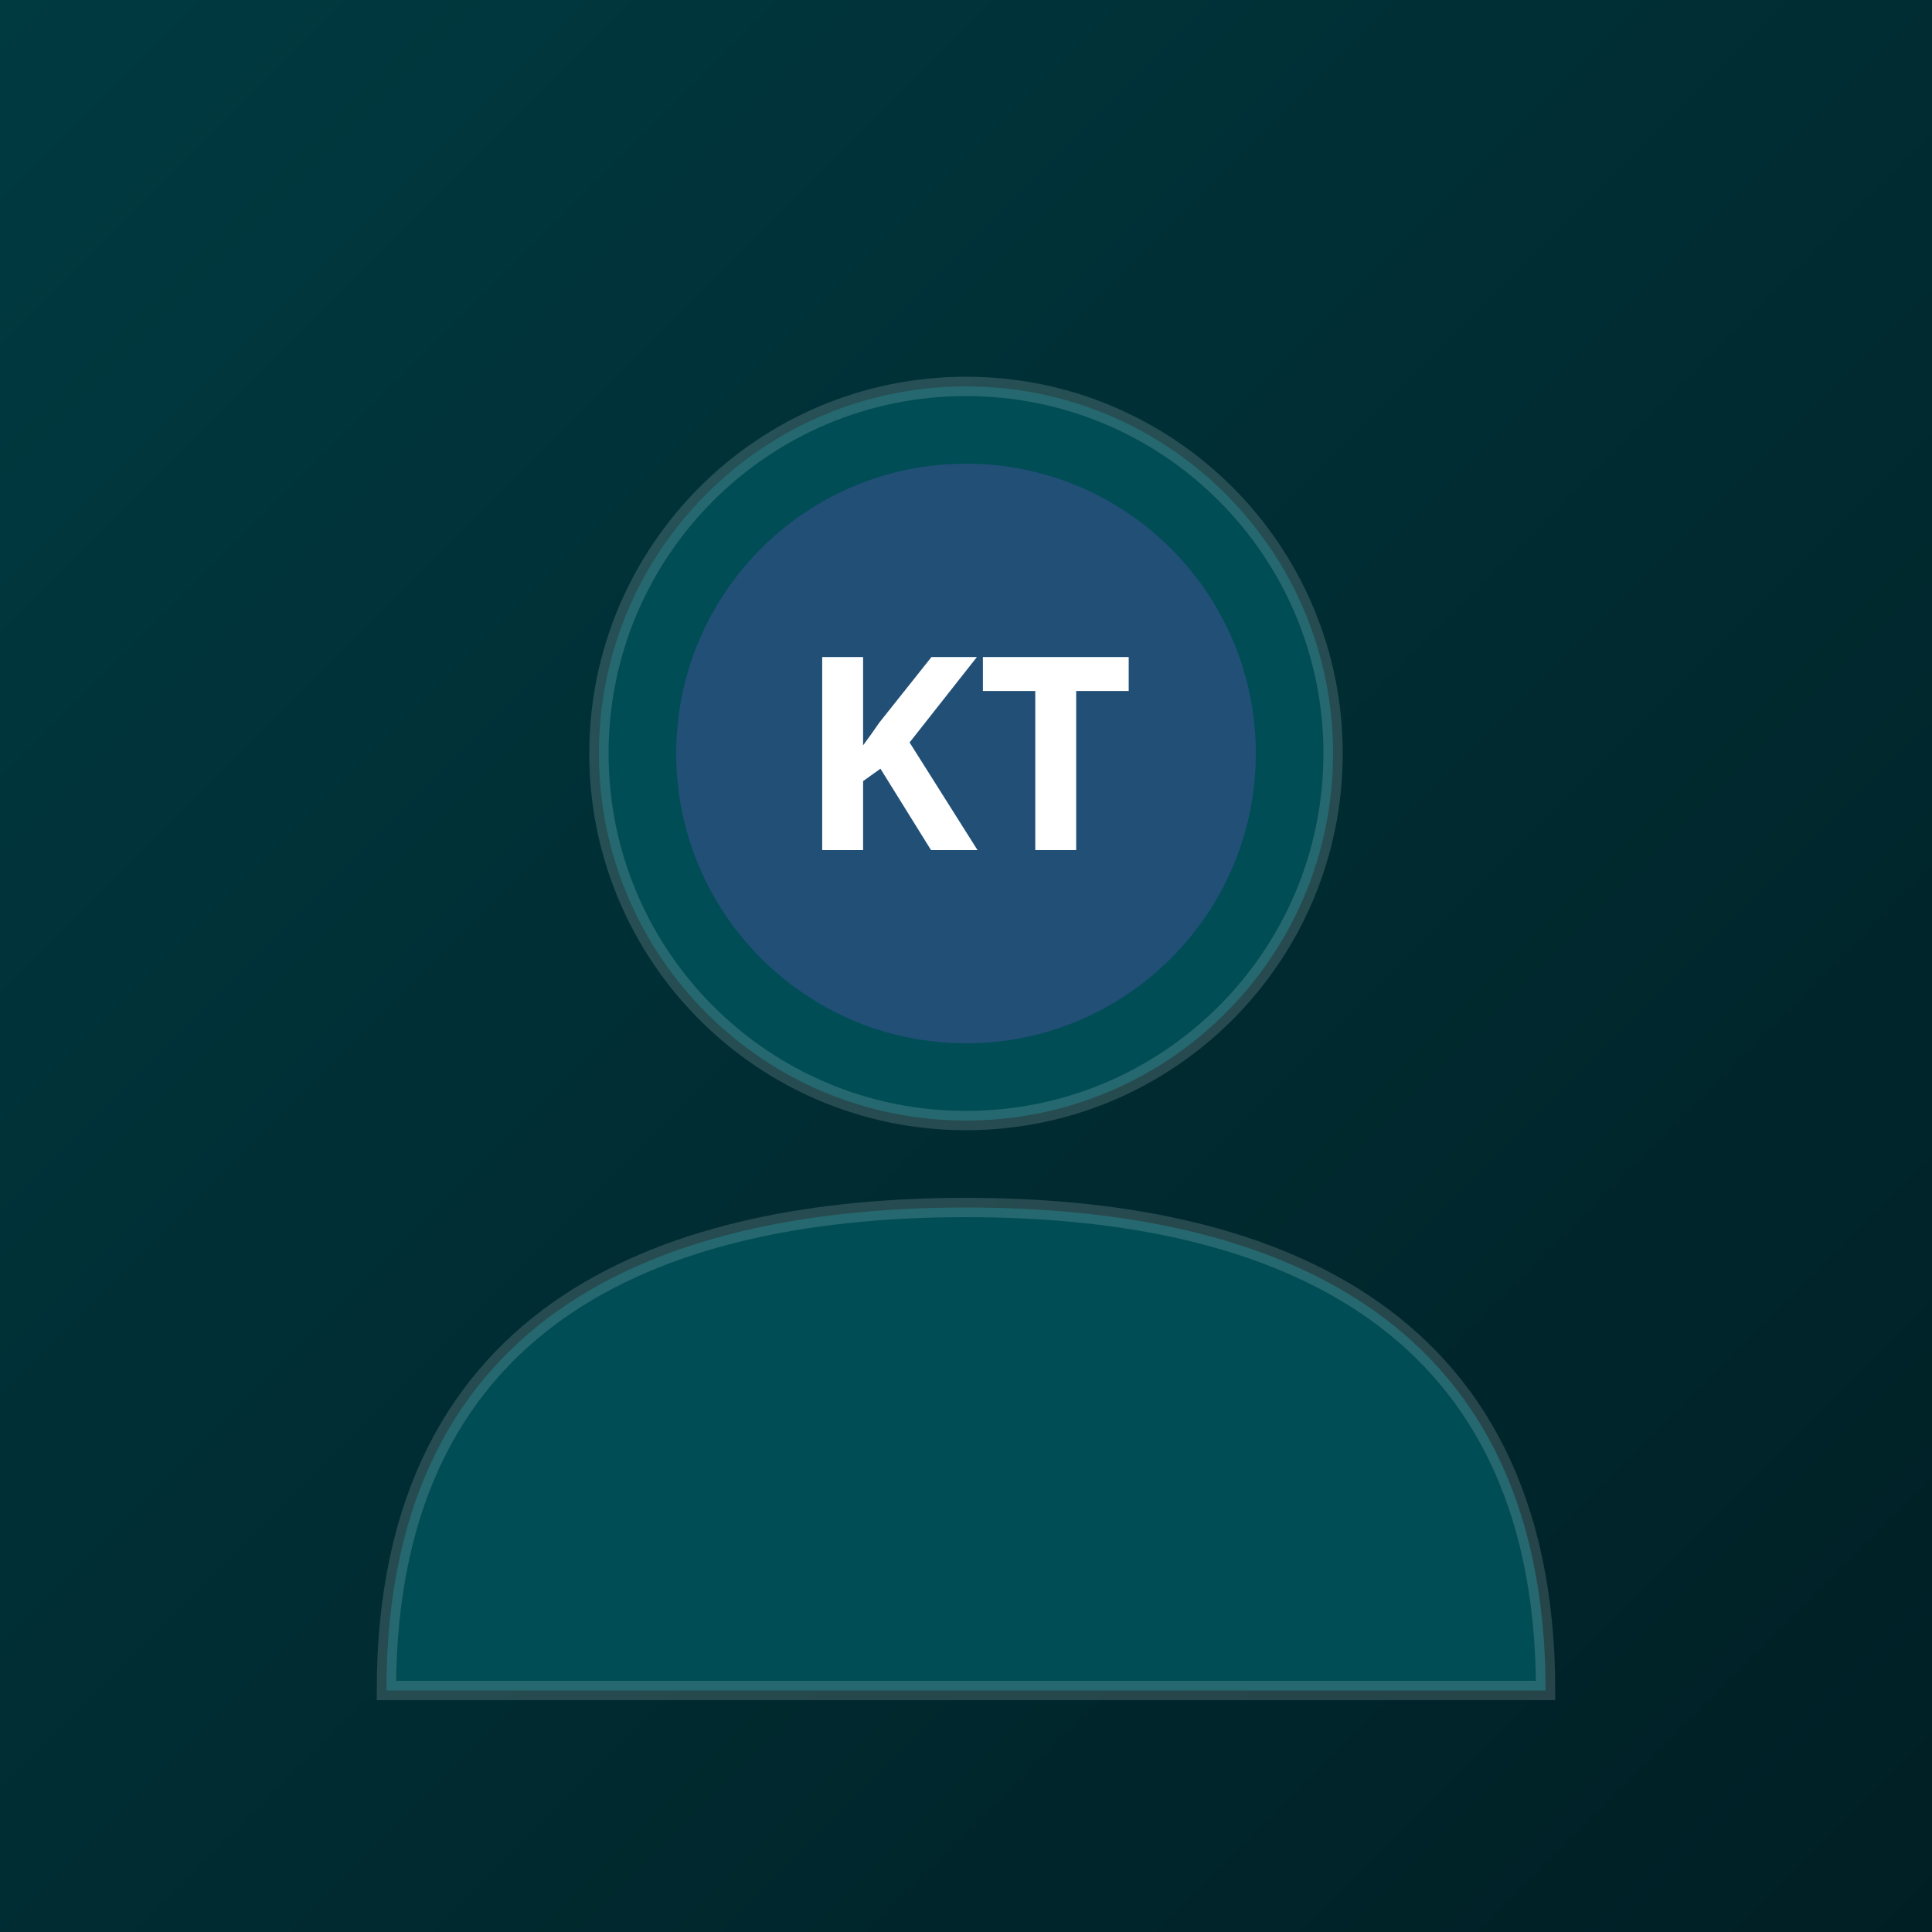
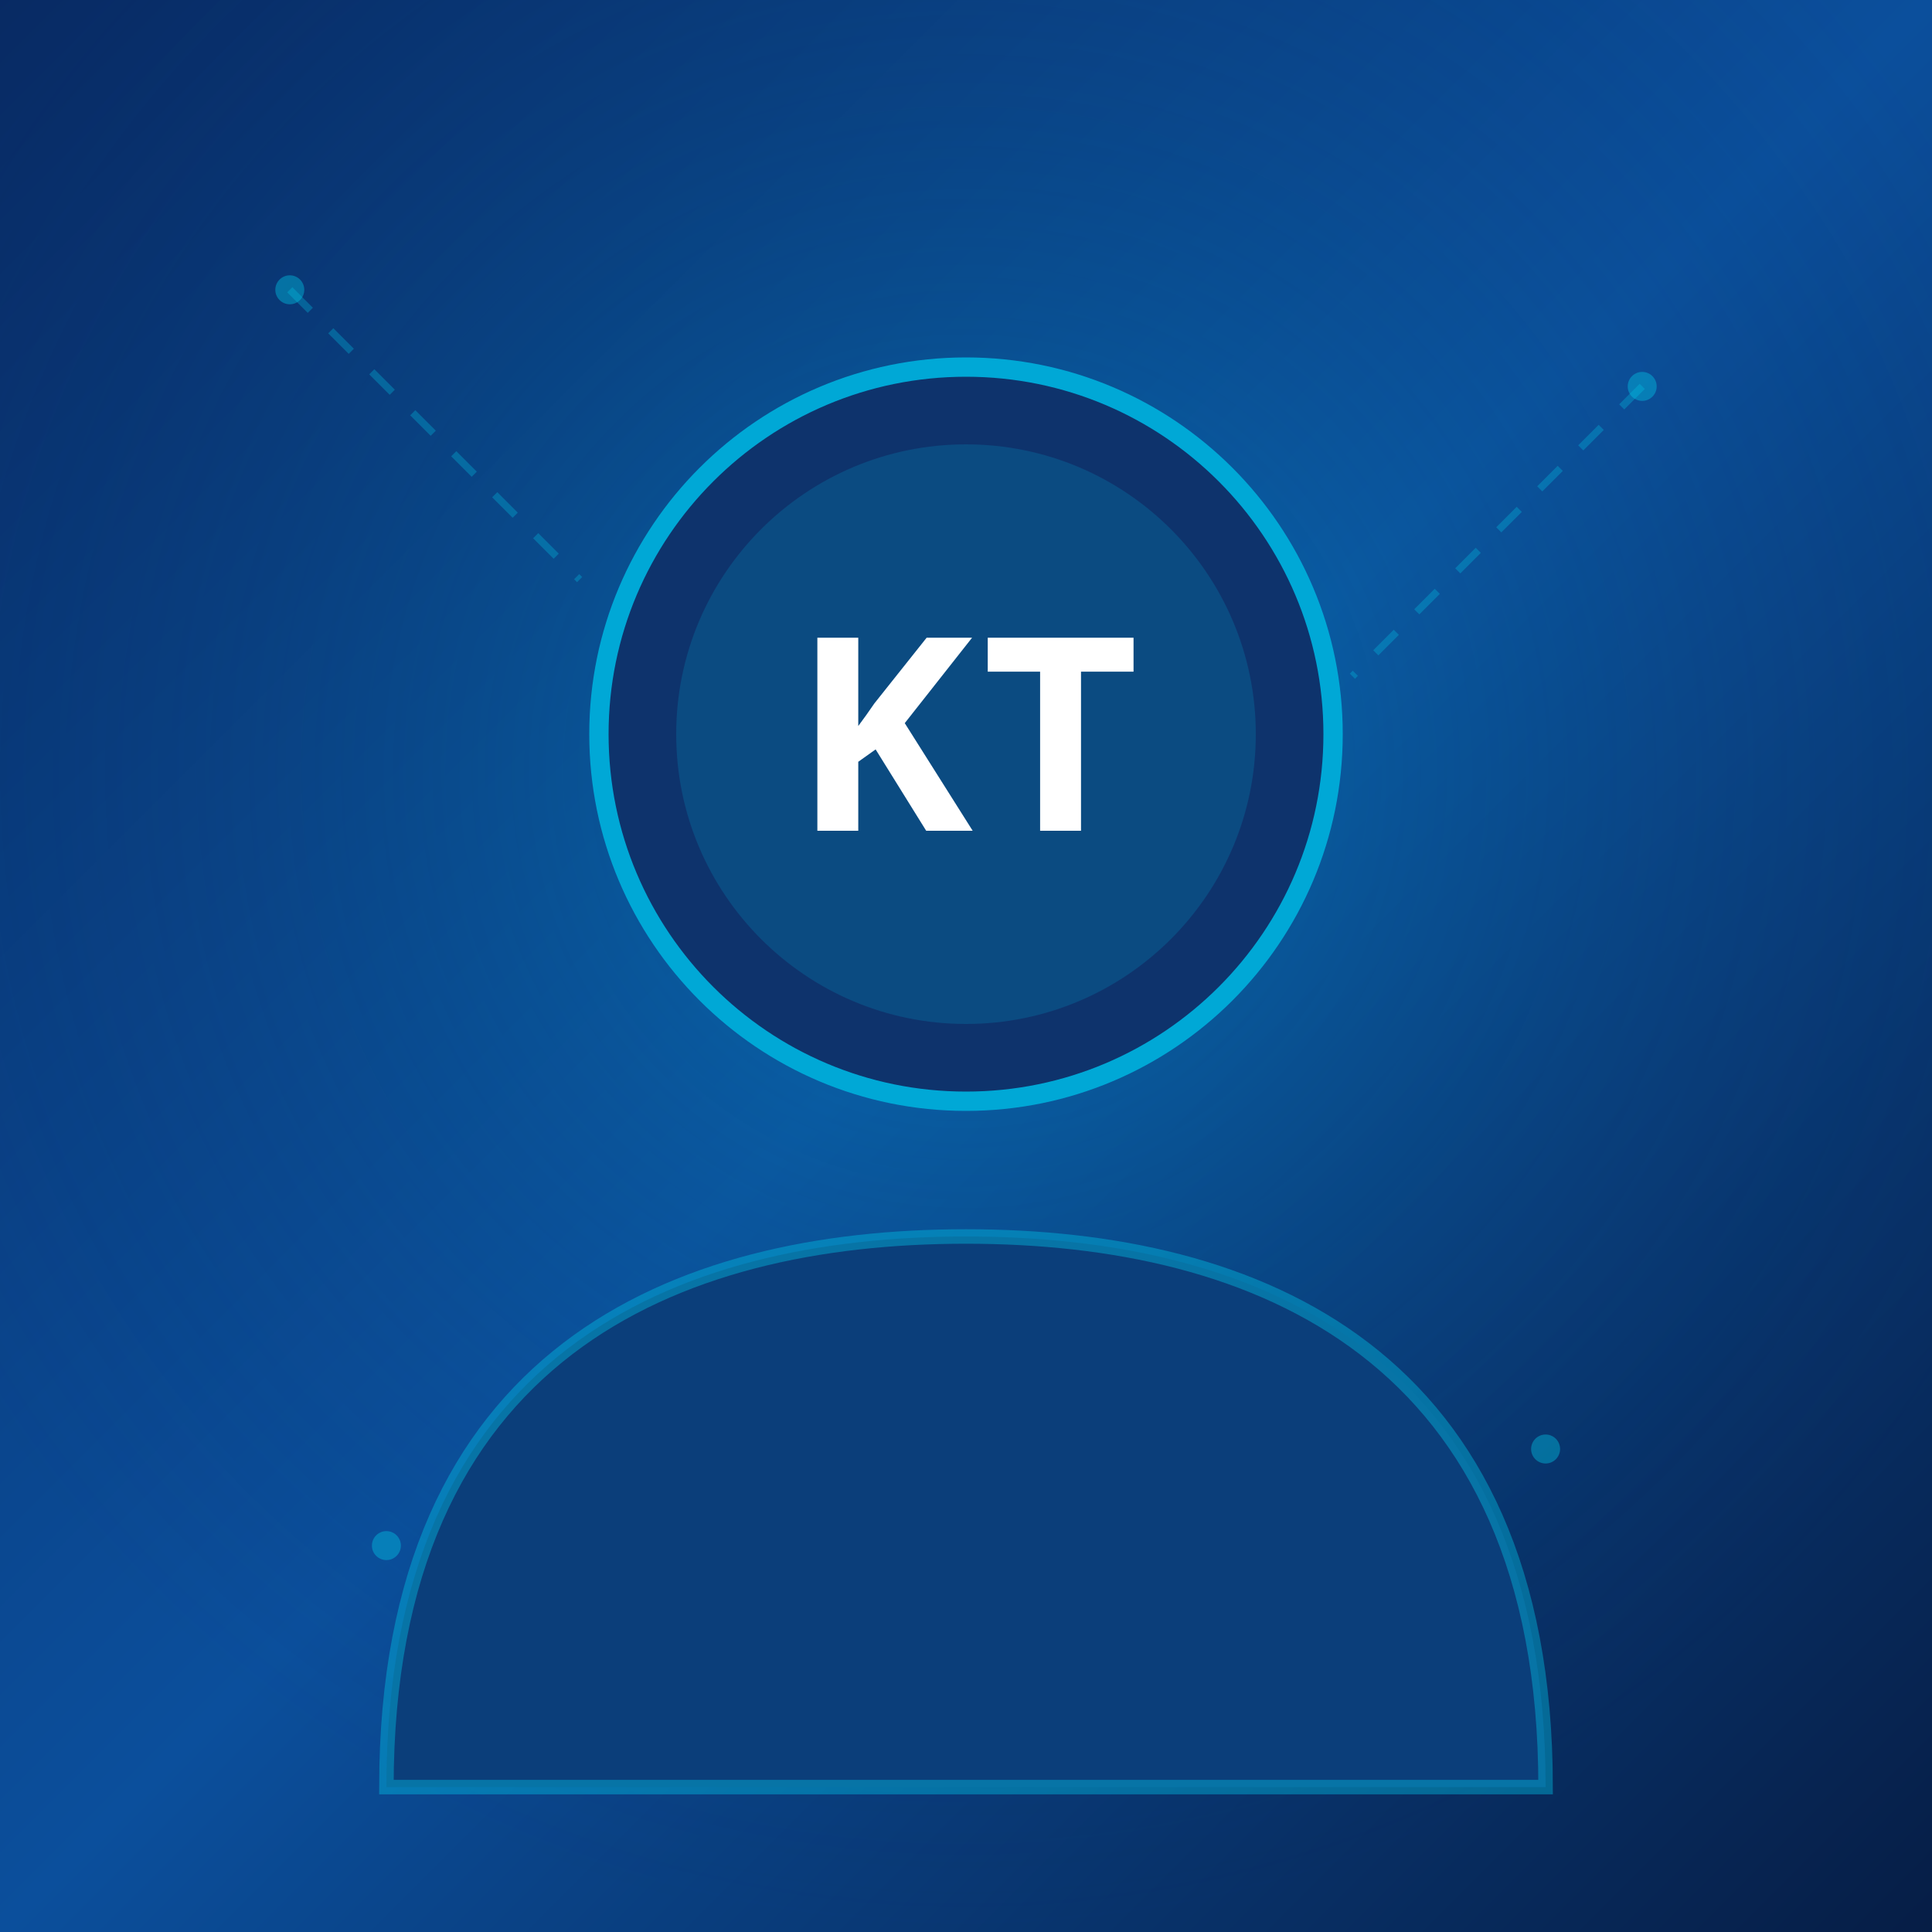
<svg xmlns="http://www.w3.org/2000/svg" viewBox="0 0 200 200" width="100%" height="100%">
  <defs>
-     <linearGradient id="avatarGrad" x1="0%" y1="0%" x2="100%" y2="100%">
-       <stop offset="0%" stop-color="#003A41" />
-       <stop offset="100%" stop-color="#001F24" />
+     <linearGradient id="avatarGradKT" x1="0%" y1="0%" x2="100%" y2="100%">
+       <stop offset="0%" stop-color="#082A63" />
+       <stop offset="50%" stop-color="#0B4F9C" />
+       <stop offset="100%" stop-color="#061D45" />
    </linearGradient>
+     <radialGradient id="glowKT" cx="50%" cy="40%" r="60%">
+       <stop offset="0%" stop-color="#00A8D6" stop-opacity="0.35" />
+       <stop offset="100%" stop-color="#082A63" stop-opacity="0" />
+     </radialGradient>
  </defs>
-   <rect width="200" height="200" fill="url(#avatarGrad)" />
-   <circle cx="100" cy="78" r="38" fill="#004D56" stroke="rgba(255,255,255,0.15)" stroke-width="2" />
-   <path d="M 40 175 C 40 135 70 125 100 125 C 130 125 160 135 160 175 Z" fill="#004D56" stroke="rgba(255,255,255,0.15)" stroke-width="2" />
-   <circle cx="100" cy="78" r="30" fill="#A855F7" opacity="0.2" />
-   <text x="100" y="88" font-family="'Outfit', sans-serif" font-size="28" font-weight="700" fill="#FFFFFF" text-anchor="middle">KT</text>
+   <rect width="200" height="200" fill="url(#avatarGradKT)" />
+   <rect width="200" height="200" fill="url(#glowKT)" />
+   <circle cx="30" cy="30" r="1.5" fill="#00C7E8" opacity="0.4" />
+   <circle cx="170" cy="40" r="1.5" fill="#00C7E8" opacity="0.4" />
+   <circle cx="40" cy="160" r="1.5" fill="#00C7E8" opacity="0.4" />
+   <circle cx="160" cy="150" r="1.5" fill="#00C7E8" opacity="0.4" />
+   <line x1="30" y1="30" x2="60" y2="60" stroke="#00C7E8" stroke-width="0.75" stroke-dasharray="3 3" opacity="0.3" />
+   <line x1="170" y1="40" x2="140" y2="70" stroke="#00C7E8" stroke-width="0.75" stroke-dasharray="3 3" opacity="0.3" />
+   <path d="M 40 185 C 40 140 70 128 100 128 C 130 128 160 140 160 185 Z" fill="#0B3E7A" stroke="rgba(0, 199, 232, 0.4)" stroke-width="1.5" />
+   <circle cx="100" cy="76" r="38" fill="#0E336C" stroke="#00A8D6" stroke-width="2" />
+   <circle cx="100" cy="76" r="30" fill="#00A8D6" opacity="0.2" />
+   <text x="100" y="86" font-family="'Poppins', 'Outfit', sans-serif" font-size="28" font-weight="800" fill="#FFFFFF" text-anchor="middle" letter-spacing="1">KT</text>
</svg>
